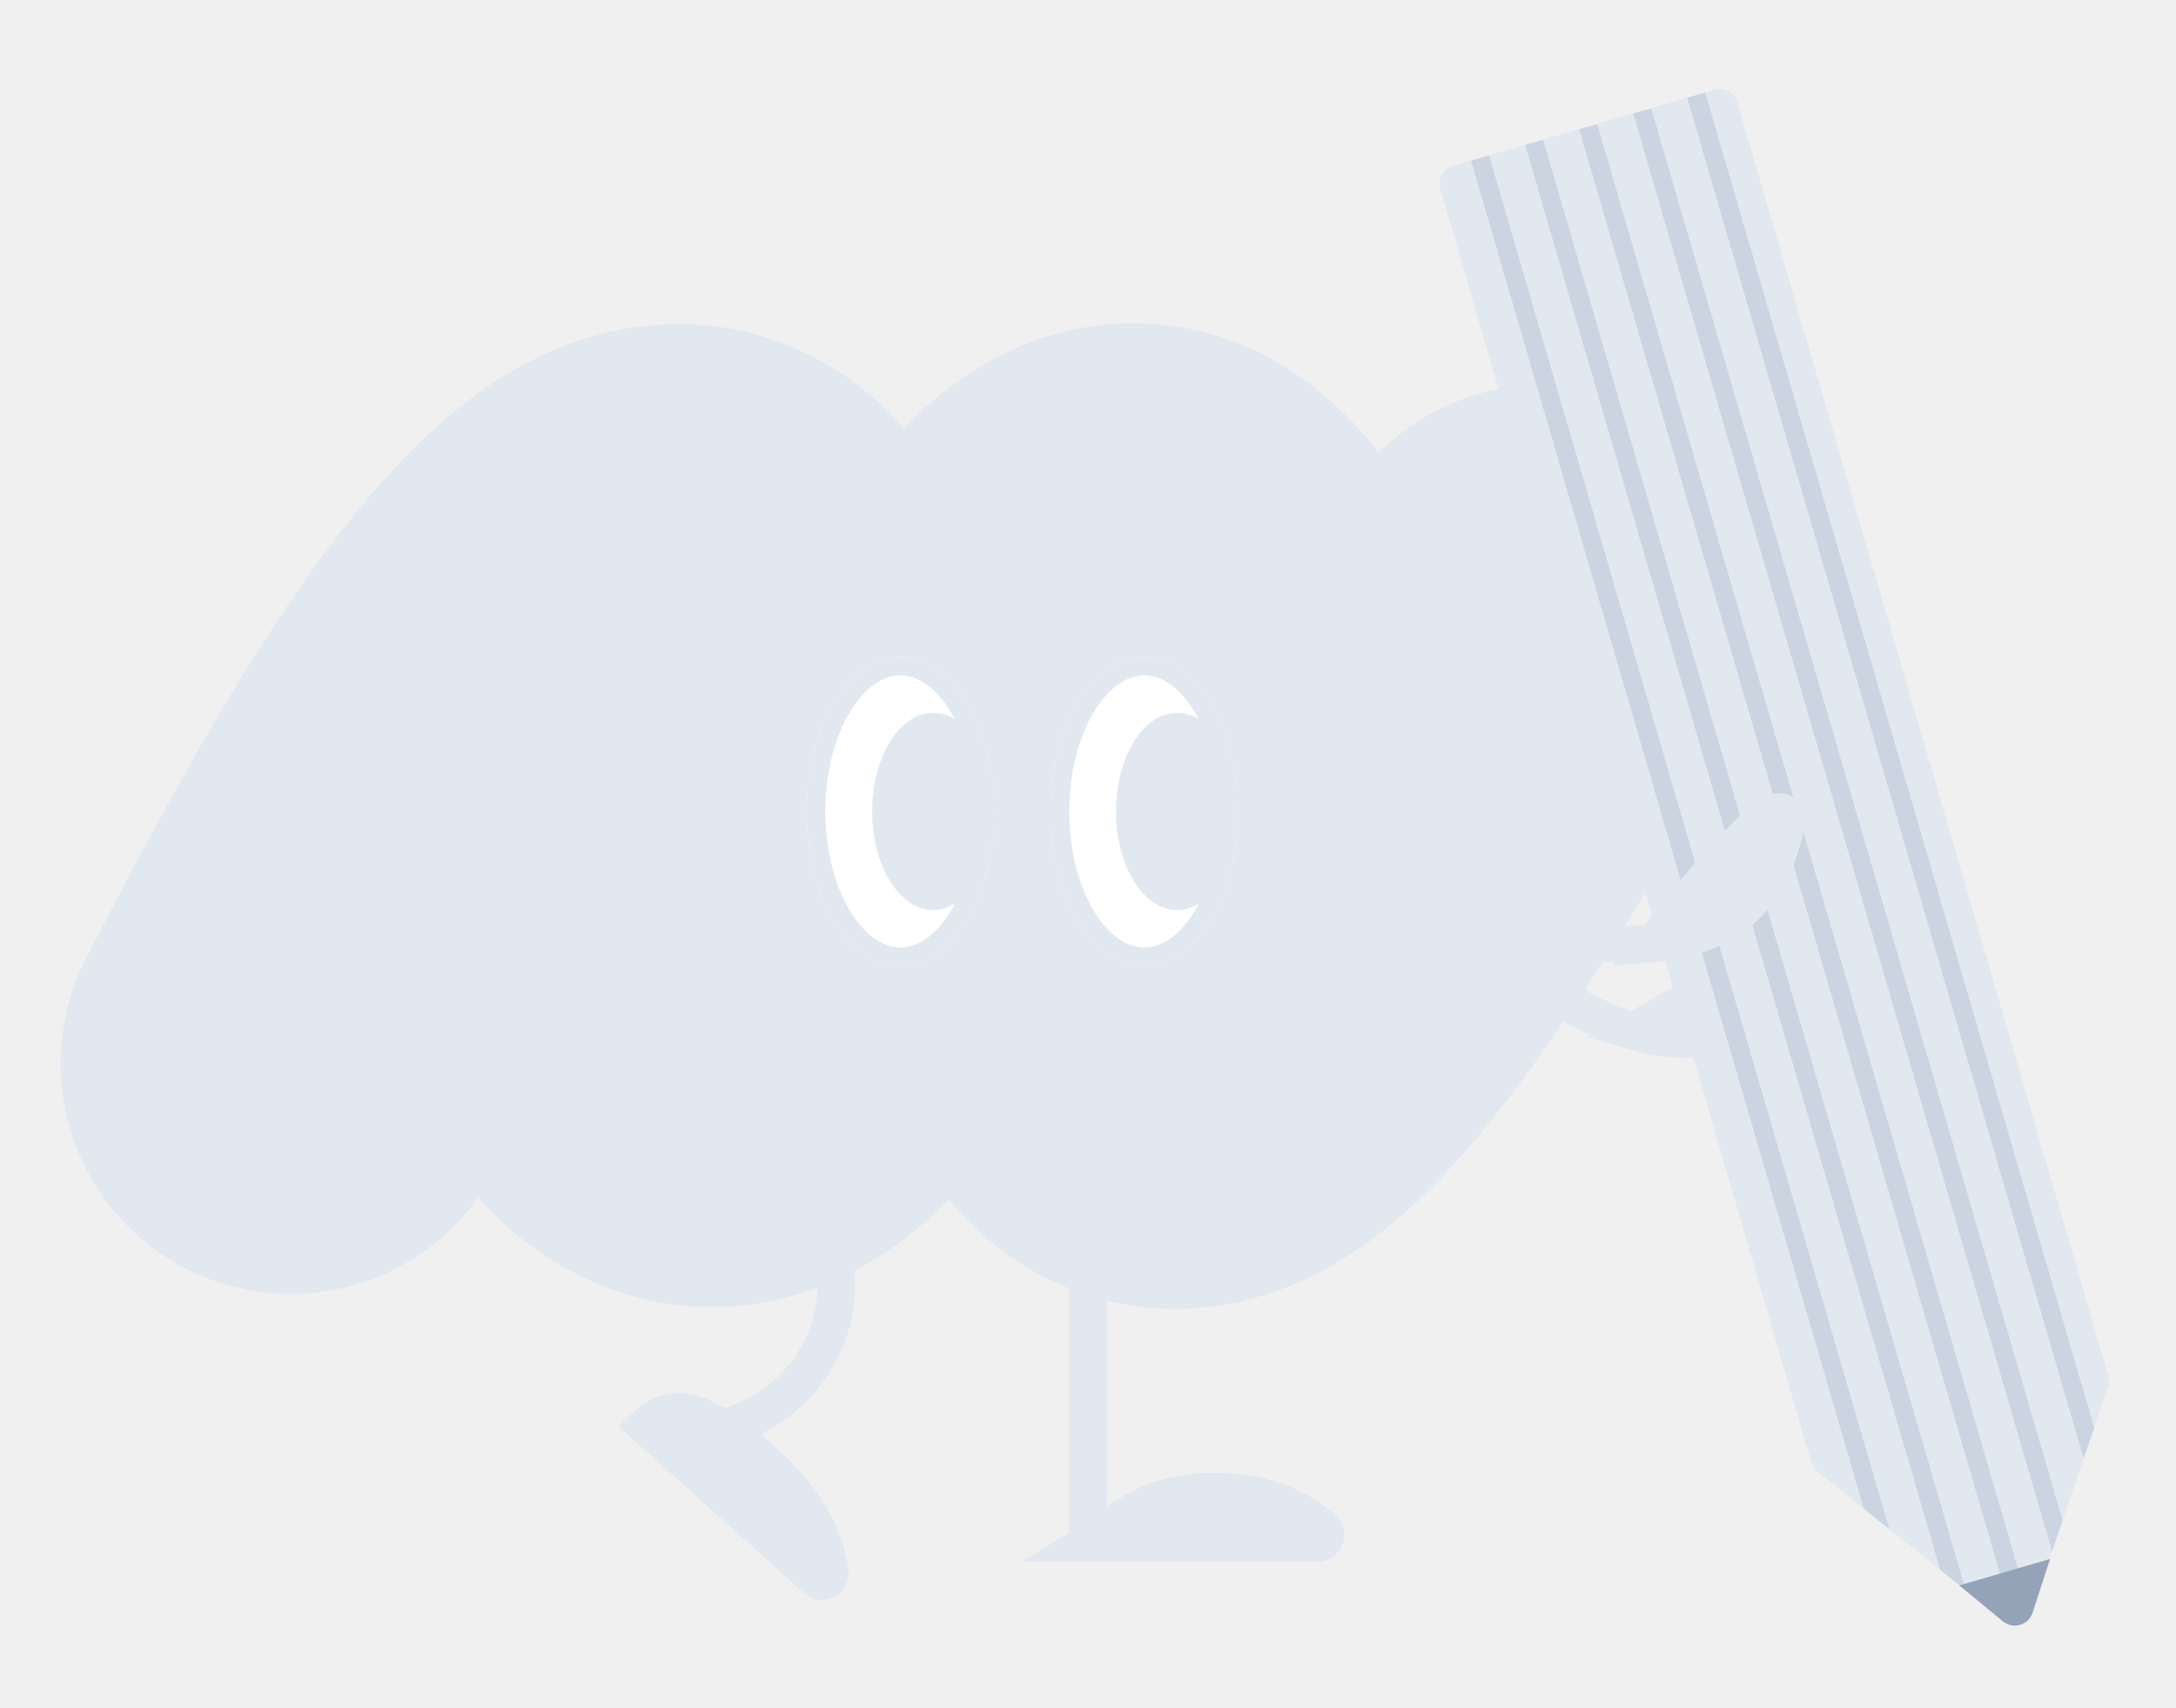
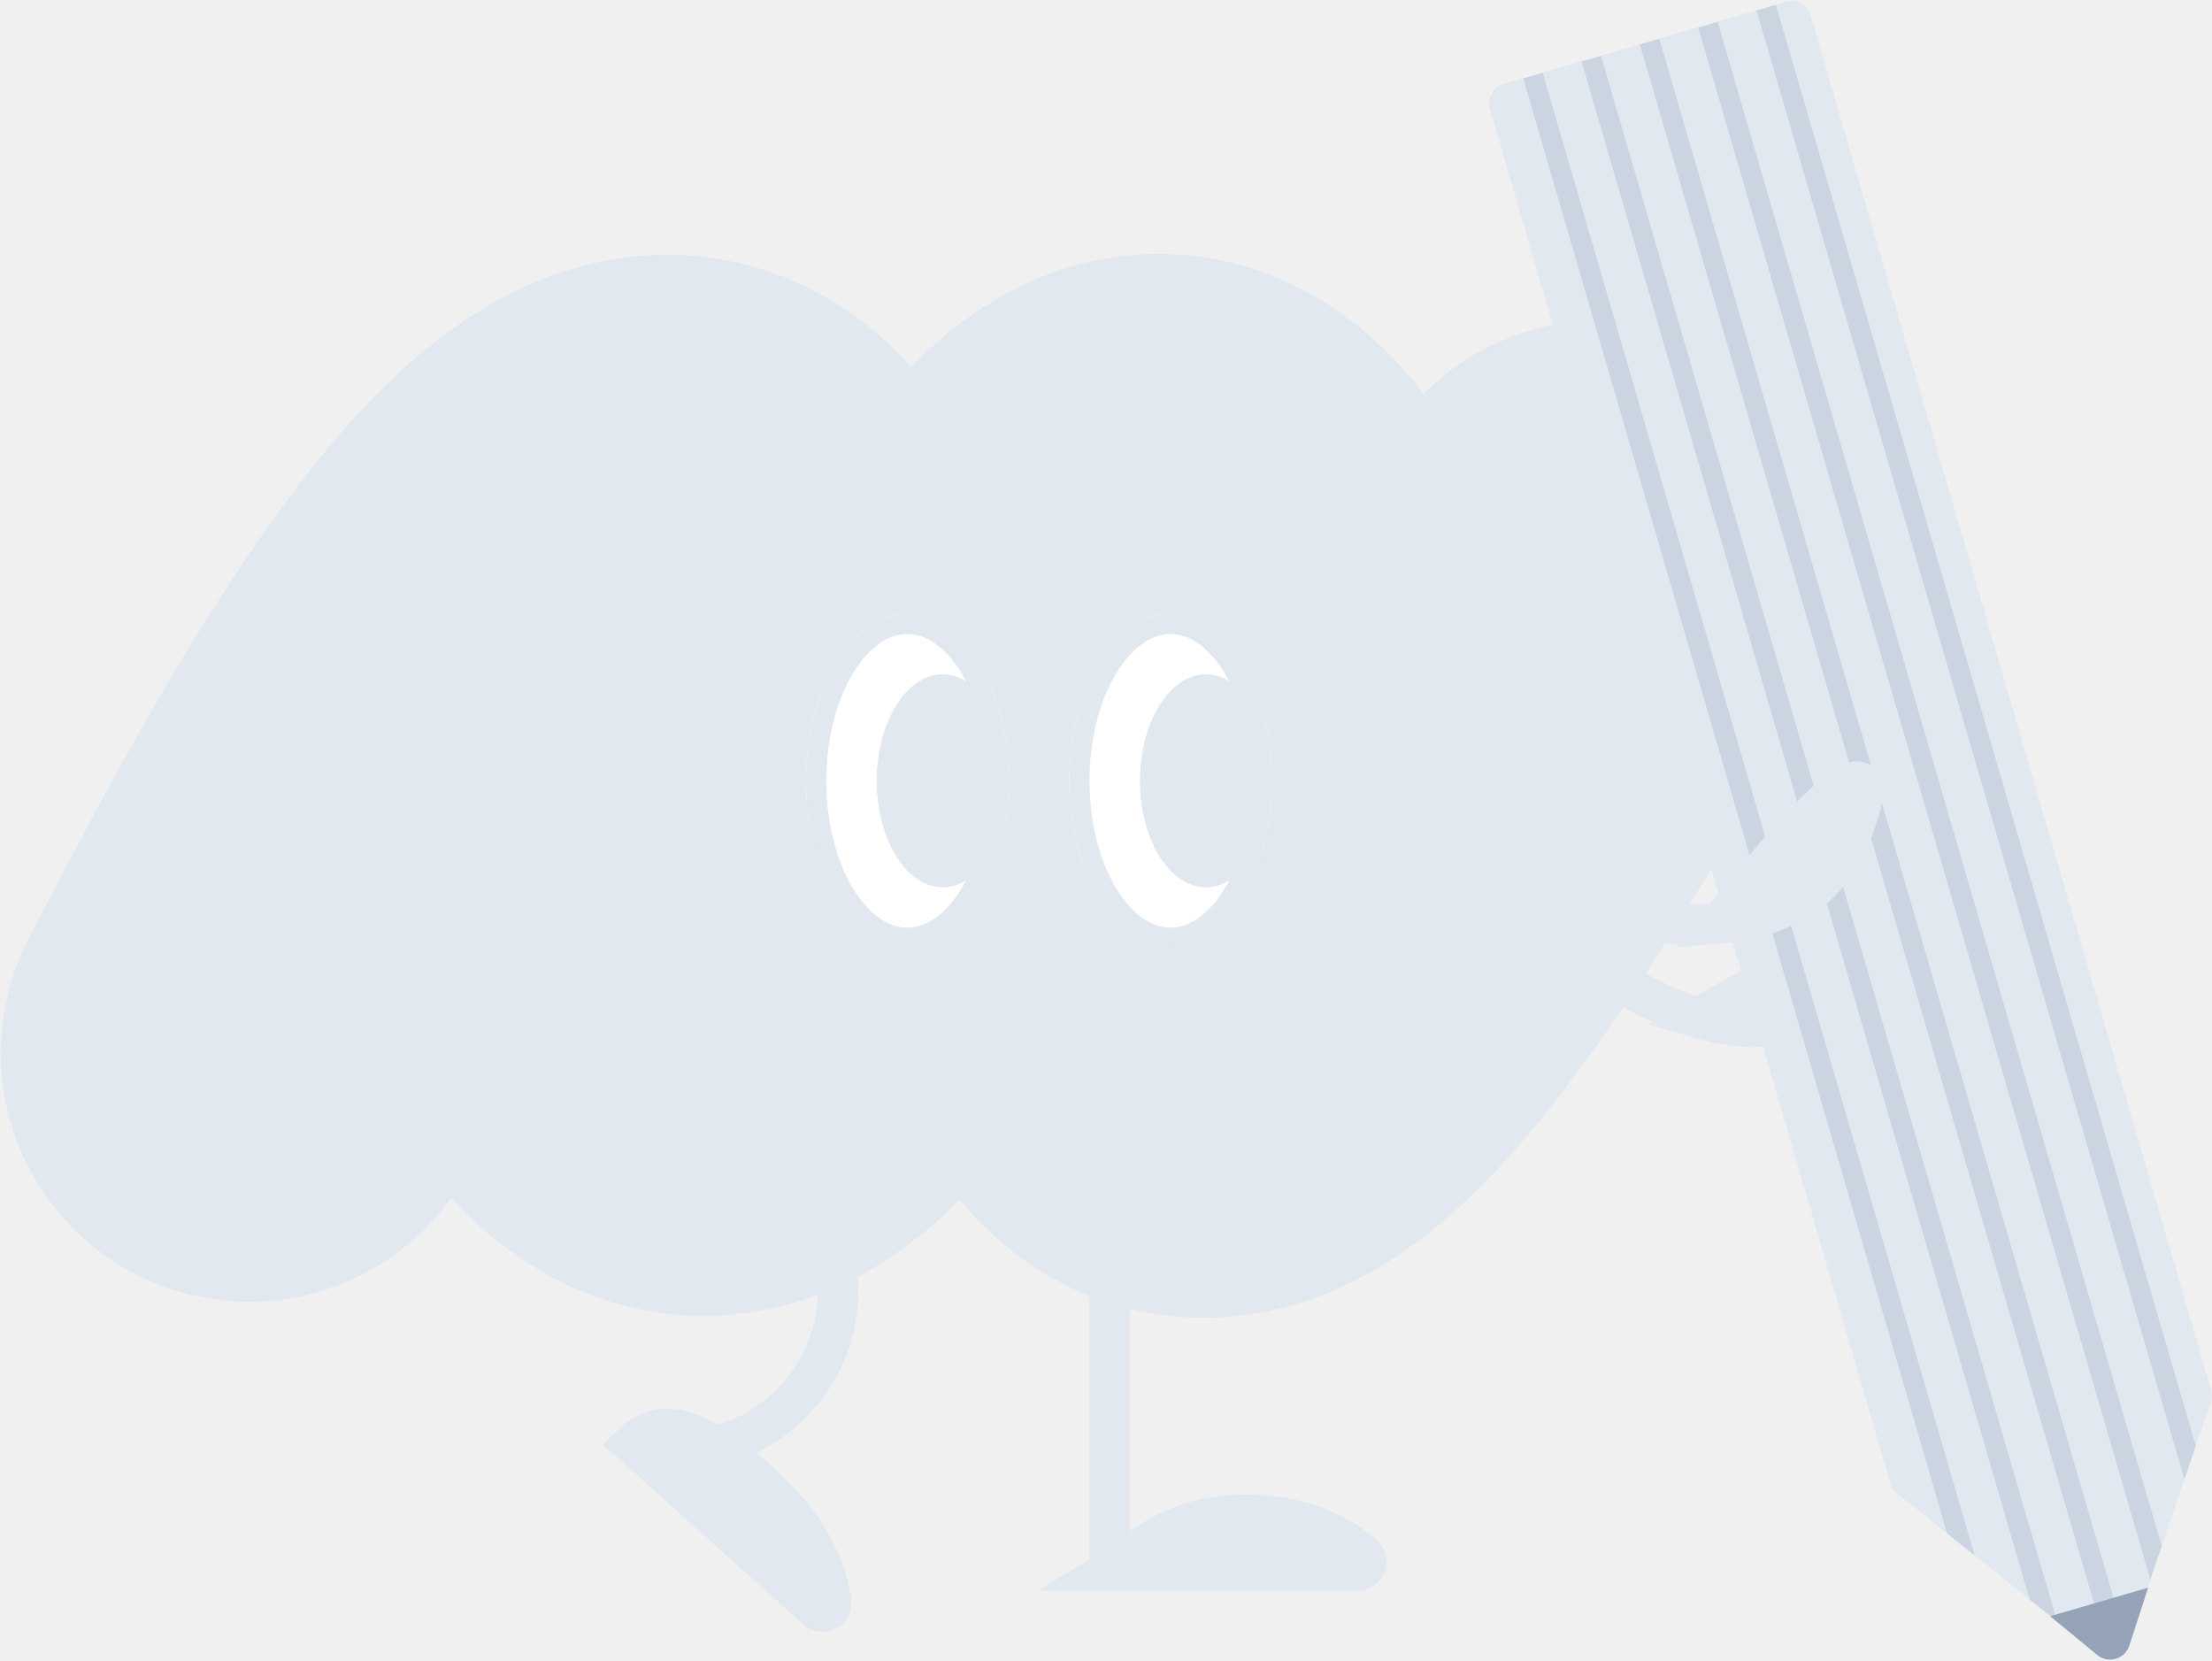
- <svg xmlns="http://www.w3.org/2000/svg" width="232" height="182" viewBox="50 290 232 182" fill="none">
+ <svg xmlns="http://www.w3.org/2000/svg" width="218.5" height="164" viewBox="56.38 299.38 218.5 164" fill="none">
  <path d="M2 1H1348V-1H2V1ZM1349 2V1172H1351V2H1349ZM1348 1173H2V1175H1348V1173ZM1 1172V2H-1V1172H1ZM2 1173C1.448 1173 1 1172.55 1 1172H-1C-1 1173.66 0.343 1175 2 1175V1173ZM1349 1172C1349 1172.55 1348.55 1173 1348 1173V1175C1349.66 1175 1351 1173.66 1351 1172H1349ZM1348 1C1348.55 1 1349 1.448 1349 2H1351C1351 0.343 1349.66 -1 1348 -1V1ZM2 -1C0.343 -1 -1 0.343 -1 2H1C1 1.448 1.448 1 2 1V-1Z" fill="white" fill-opacity="0.1" />
  <path d="M65.947 54.334H54.667C42.885 54.334 33.333 63.885 33.333 75.667V86.974C33.333 98.756 42.885 108.307 54.667 108.307H65.947C77.729 108.307 87.28 98.756 87.28 86.974V75.667C87.28 63.885 77.729 54.334 65.947 54.334ZM49.653 65.32C52.599 65.32 54.987 67.708 54.987 70.653C54.987 73.599 52.599 75.987 49.653 75.987C46.708 75.987 44.32 73.599 44.32 70.653C44.32 67.708 46.708 65.32 49.653 65.32ZM69.36 102.653C76.91 99.834 81.923 92.632 81.947 84.573L81.867 79.987C81.867 78.894 81.653 76.84 81.653 76.84H77.307C67.244 76.871 58.055 82.563 53.547 91.56C50.274 88.635 46.042 87.012 41.653 87H38.427C38.189 93.2 41.556 98.978 47.067 101.827C49.037 102.876 51.234 103.426 53.467 103.427H64.587C66.211 103.45 67.826 103.188 69.36 102.653Z" fill-rule="evenodd" clip-rule="evenodd" fill="#E2E8F0" />
  <rect x="117" y="49" width="101" height="36" rx="18" fill="#BEF264" />
  <path d="M153.059 62.47V64.666L149.945 64.882V72.478C149.945 72.778 149.837 73.036 149.621 73.252C149.417 73.468 149.159 73.576 148.847 73.576H147.317V65.098L144.455 65.296V63.28L153.059 62.47ZM158.775 71.596C159.555 71.596 160.191 71.29 160.683 70.678C161.187 70.066 161.439 69.178 161.439 68.014C161.439 66.934 161.223 66.118 160.791 65.566C160.359 65.002 159.801 64.72 159.117 64.72C158.325 64.72 157.671 65.026 157.155 65.638C156.639 66.25 156.381 67.138 156.381 68.302C156.381 69.382 156.603 70.204 157.047 70.768C157.491 71.32 158.067 71.596 158.775 71.596ZM153.951 68.446C153.951 67.27 154.161 66.256 154.581 65.404C155.013 64.552 155.595 63.886 156.327 63.406C157.071 62.914 157.911 62.614 158.847 62.506C159.159 62.482 159.393 62.47 159.549 62.47C160.449 62.47 161.253 62.668 161.961 63.064C162.681 63.46 163.245 64.06 163.653 64.864C164.073 65.668 164.283 66.664 164.283 67.852C164.283 69.136 164.037 70.228 163.545 71.128C163.065 72.028 162.411 72.7 161.583 73.144C160.767 73.588 159.855 73.81 158.847 73.81C157.911 73.81 157.071 73.606 156.327 73.198C155.595 72.802 155.013 72.202 154.581 71.398C154.161 70.594 153.951 69.61 153.951 68.446ZM173.049 71.434C173.613 71.41 174.105 71.236 174.525 70.912C174.957 70.576 175.287 70.132 175.515 69.58C175.743 69.028 175.857 68.428 175.857 67.78C175.857 66.856 175.641 66.106 175.209 65.53C174.777 64.942 174.195 64.648 173.463 64.648C173.379 64.648 173.241 64.66 173.049 64.684L171.645 64.918V71.488L173.049 71.434ZM169.323 63.28L173.049 62.524C173.325 62.464 173.643 62.434 174.003 62.434C174.831 62.434 175.593 62.65 176.289 63.082C176.997 63.514 177.555 64.114 177.963 64.882C178.383 65.65 178.593 66.52 178.593 67.492C178.593 68.596 178.335 69.616 177.819 70.552C177.303 71.488 176.619 72.232 175.767 72.784C174.915 73.324 174.009 73.594 173.049 73.594H170.583C170.235 73.594 169.935 73.468 169.683 73.216C169.443 72.976 169.323 72.682 169.323 72.334V63.28ZM184.861 71.596C185.641 71.596 186.277 71.29 186.769 70.678C187.273 70.066 187.525 69.178 187.525 68.014C187.525 66.934 187.309 66.118 186.877 65.566C186.445 65.002 185.887 64.72 185.203 64.72C184.411 64.72 183.757 65.026 183.241 65.638C182.725 66.25 182.467 67.138 182.467 68.302C182.467 69.382 182.689 70.204 183.133 70.768C183.577 71.32 184.153 71.596 184.861 71.596ZM180.037 68.446C180.037 67.27 180.247 66.256 180.667 65.404C181.099 64.552 181.681 63.886 182.413 63.406C183.157 62.914 183.997 62.614 184.933 62.506C185.245 62.482 185.479 62.47 185.635 62.47C186.535 62.47 187.339 62.668 188.047 63.064C188.767 63.46 189.331 64.06 189.739 64.864C190.159 65.668 190.369 66.664 190.369 67.852C190.369 69.136 190.123 70.228 189.631 71.128C189.151 72.028 188.497 72.7 187.669 73.144C186.853 73.588 185.941 73.81 184.933 73.81C183.997 73.81 183.157 73.606 182.413 73.198C181.681 72.802 181.099 72.202 180.667 71.398C180.247 70.594 180.037 69.61 180.037 68.446Z" fill="#15803D" />
  <rect x="117" y="97" width="97" height="36" rx="18" fill="#15803D" />
  <path d="M148.751 119.434C149.315 119.41 149.807 119.236 150.227 118.912C150.659 118.576 150.989 118.132 151.217 117.58C151.445 117.028 151.559 116.428 151.559 115.78C151.559 114.856 151.343 114.106 150.911 113.53C150.479 112.942 149.897 112.648 149.165 112.648C149.081 112.648 148.943 112.66 148.751 112.684L147.347 112.918V119.488L148.751 119.434ZM145.025 111.28L148.751 110.524C149.027 110.464 149.345 110.434 149.705 110.434C150.533 110.434 151.295 110.65 151.991 111.082C152.699 111.514 153.257 112.114 153.665 112.882C154.085 113.65 154.295 114.52 154.295 115.492C154.295 116.596 154.037 117.616 153.521 118.552C153.005 119.488 152.321 120.232 151.469 120.784C150.617 121.324 149.711 121.594 148.751 121.594H146.285C145.937 121.594 145.637 121.468 145.385 121.216C145.145 120.976 145.025 120.682 145.025 120.334V111.28ZM160.563 119.596C161.343 119.596 161.979 119.29 162.471 118.678C162.975 118.066 163.227 117.178 163.227 116.014C163.227 114.934 163.011 114.118 162.579 113.566C162.147 113.002 161.589 112.72 160.905 112.72C160.113 112.72 159.459 113.026 158.943 113.638C158.427 114.25 158.169 115.138 158.169 116.302C158.169 117.382 158.391 118.204 158.835 118.768C159.279 119.32 159.855 119.596 160.563 119.596ZM155.739 116.446C155.739 115.27 155.949 114.256 156.369 113.404C156.801 112.552 157.383 111.886 158.115 111.406C158.859 110.914 159.699 110.614 160.635 110.506C160.947 110.482 161.181 110.47 161.337 110.47C162.237 110.47 163.041 110.668 163.749 111.064C164.469 111.46 165.033 112.06 165.441 112.864C165.861 113.668 166.071 114.664 166.071 115.852C166.071 117.136 165.825 118.228 165.333 119.128C164.853 120.028 164.199 120.7 163.371 121.144C162.555 121.588 161.643 121.81 160.635 121.81C159.699 121.81 158.859 121.606 158.115 121.198C157.383 120.802 156.801 120.202 156.369 119.398C155.949 118.594 155.739 117.61 155.739 116.446ZM173.753 111.748C173.753 111.436 173.855 111.16 174.059 110.92C174.275 110.68 174.539 110.548 174.851 110.524L176.543 110.344V121.594H173.717L169.973 115.384V121.594H167.507V111.28L169.973 111.028L173.753 117.13V111.748ZM180.784 115.006L185.374 114.592V116.824L180.784 117.094V119.506L185.968 119.362V120.46C185.968 120.772 185.86 121.036 185.644 121.252C185.428 121.48 185.164 121.594 184.852 121.594H178.336V111.28L185.968 110.164V112.414L180.784 113.008V115.006Z" fill="#FCD34D" />
  <g clip-path="url(#clip0_53_2)">
    <path d="M118.87 441.993C120.98 439.968 123.492 439.998 126.938 442.217C128.588 443.28 130.452 444.844 132.588 446.924C136.746 450.974 138.113 454.912 138.478 457.601C138.592 458.437 137.64 458.857 137.012 458.294L118.87 441.993Z" fill="#E2E8F0" />
    <path d="M126.938 442.217C128.588 443.28 130.452 444.844 132.588 446.924C136.746 450.974 138.113 454.912 138.478 457.601C138.592 458.437 137.64 458.857 137.012 458.294L118.87 441.993C120.98 439.968 123.492 439.998 126.938 442.217ZM118.87 441.993L120.496 442.304C122.747 442.734 124.92 442.674 126.938 442.217M126.938 442.217C135.957 440.179 141.888 430.234 137.918 420.793" stroke-width="4" stroke="#E2E8F0" />
    <path d="M179.5 448.999C171.9 448.999 169 452.665 166 454.499H190.39C191.233 454.499 191.669 453.542 191.038 452.982C188.974 451.151 185.323 448.999 179.5 448.999Z" fill="#E2E8F0" />
    <path d="M166 425.999V454.499M166 454.499C169 452.665 171.9 448.999 179.5 448.999C185.323 448.999 188.974 451.151 191.038 452.982C191.669 453.542 191.233 454.499 190.39 454.499H166Z" stroke-width="4" stroke="#E2E8F0" />
    <path d="M81 403.391C93.029 380.033 113.364 342.202 125.966 350.166C141.718 360.122 103.053 390.755 121.67 403.391C140.286 416.027 157.471 338.679 174.369 350.166C191.267 361.654 158.044 391.904 171.218 403.391C181.758 412.581 199.859 380.31 214.466 355.549" stroke-width="49.091" stroke-linecap="round" stroke="#E2E8F0" />
    <ellipse cx="146" cy="376.499" rx="10" ry="16.5" fill="white" />
    <mask id="stroke0_53_2" fill="white">
      <path d="M156 376.499C156 385.611 151.523 392.999 146 392.999C140.477 392.999 136 385.611 136 376.499C136 367.386 140.477 359.999 146 359.999C151.523 359.999 156 367.386 156 376.499Z" />
    </mask>
    <ellipse cx="146" cy="376.499" rx="10" ry="16.5" stroke-width="4" stroke="#E2E8F0" mask="url(#stroke0_53_2)" />
    <ellipse cx="149.5" cy="376.499" rx="6.5" ry="10.5" fill="#E2E8F0" />
    <mask id="stroke1_53_2" fill="white">
      <path d="M156 376.499C156 382.298 153.09 386.999 149.5 386.999C145.91 386.999 143 382.298 143 376.499C143 370.7 145.91 365.999 149.5 365.999C153.09 365.999 156 370.7 156 376.499Z" />
    </mask>
    <ellipse cx="149.5" cy="376.499" rx="6.5" ry="10.5" stroke-width="4" stroke="#E2E8F0" mask="url(#stroke1_53_2)" />
    <ellipse cx="172" cy="376.499" rx="10" ry="16.5" fill="white" />
    <mask id="stroke2_53_2" fill="white">
      <path d="M182 376.499C182 385.611 177.523 392.999 172 392.999C166.477 392.999 162 385.611 162 376.499C162 367.386 166.477 359.999 172 359.999C177.523 359.999 182 367.386 182 376.499Z" />
    </mask>
    <ellipse cx="172" cy="376.499" rx="10" ry="16.5" stroke-width="4" stroke="#E2E8F0" mask="url(#stroke2_53_2)" />
    <ellipse cx="175.5" cy="376.499" rx="6.5" ry="10.5" fill="#E2E8F0" />
    <mask id="stroke3_53_2" fill="white">
      <path d="M182 376.499C182 382.298 179.09 386.999 175.5 386.999C171.91 386.999 169 382.298 169 376.499C169 370.7 171.91 365.999 175.5 365.999C179.09 365.999 182 370.7 182 376.499Z" />
    </mask>
    <ellipse cx="175.5" cy="376.499" rx="6.5" ry="10.5" stroke-width="4" stroke="#E2E8F0" mask="url(#stroke3_53_2)" />
    <path d="M224.17 399.939C229.511 401.526 235.135 401.204 239.481 396.46C248.476 386.642 233.021 394.689 224.17 399.939Z" fill="#E2E8F0" />
    <path d="M209.916 391.374C213.072 394.363 218.459 398.243 224.17 399.939M224.17 399.939C229.511 401.526 235.135 401.204 239.481 396.46C248.476 386.642 233.021 394.689 224.17 399.939Z" stroke-width="4" stroke="#E2E8F0" />
    <g clip-path="url(#clip1_53_2)">
      <path d="M203.559 310.152C203.25 309.091 203.86 307.981 204.92 307.672L232.762 299.56C233.823 299.251 234.933 299.86 235.242 300.92L274.789 436.644C274.904 437.039 274.894 437.46 274.761 437.849L266.617 461.732C266.17 463.044 264.556 463.514 263.475 462.648L243.776 446.877C243.455 446.62 243.221 446.27 243.106 445.876L203.559 310.152Z" fill="#E2E8F0" />
      <g clip-path="url(#clip2_53_2)">
        <mask id="mask0_53_2" style="mask-type:alpha" maskUnits="userSpaceOnUse" x="203" y="299" width="72" height="165">
          <path d="M203.559 310.152C203.25 309.091 203.86 307.981 204.92 307.672L232.762 299.56C233.823 299.251 234.933 299.86 235.242 300.92L274.789 436.644C274.904 437.039 274.894 437.46 274.761 437.849L266.617 461.732C266.17 463.044 264.556 463.514 263.475 462.648L243.776 446.877C243.455 446.62 243.221 446.27 243.106 445.876L203.559 310.152Z" fill="#D9D9D9" />
        </mask>
        <g mask="url(#mask0_53_2)">
          <path d="M253.557 467.445L205.721 303.272L207.641 302.713L255.477 466.886L253.557 467.445Z" fill-rule="evenodd" clip-rule="evenodd" fill="#CBD5E1" />
          <path d="M259.318 465.767L211.482 301.594L213.402 301.034L261.238 465.207L259.318 465.767Z" fill-rule="evenodd" clip-rule="evenodd" fill="#CBD5E1" />
          <path d="M265.078 464.088L217.242 299.915L219.162 299.356L266.998 463.529L265.078 464.088Z" fill-rule="evenodd" clip-rule="evenodd" fill="#CBD5E1" />
          <path d="M270.839 462.41L223.003 298.237L224.923 297.677L272.759 461.85L270.839 462.41Z" fill-rule="evenodd" clip-rule="evenodd" fill="#CBD5E1" />
          <path d="M276.599 460.731L228.763 296.558L230.683 295.999L278.519 460.172L276.599 460.731Z" fill-rule="evenodd" clip-rule="evenodd" fill="#CBD5E1" />
        </g>
      </g>
    </g>
    <mask id="mask1_53_2" style="mask-type:alpha" maskUnits="userSpaceOnUse" x="204" y="299" width="71" height="165">
      <path d="M204.146 310.285C203.837 309.224 204.446 308.114 205.507 307.805L232.389 299.972C233.449 299.663 234.559 300.273 234.868 301.333L274.42 437.072C274.532 437.458 274.526 437.868 274.401 438.25L266.713 461.908C266.277 463.249 264.627 463.73 263.538 462.833L244.345 447.008C244.035 446.752 243.809 446.409 243.697 446.024L204.146 310.285Z" fill="#94A3B8" />
    </mask>
    <g mask="url(#mask1_53_2)">
      <rect x="254.938" y="460.16" width="19.394" height="11" transform="rotate(-16.2448 254.938 460.16)" fill="#94A3B8" />
    </g>
    <path d="M226.333 390.557C231.882 390.058 236.989 387.68 239.275 381.666C244.006 369.22 232.618 382.407 226.333 390.557Z" fill="#E2E8F0" />
    <path d="M209.923 387.864C213.96 389.476 220.399 391.091 226.333 390.557M226.333 390.557C231.882 390.058 236.989 387.68 239.275 381.666C244.006 369.22 232.618 382.407 226.333 390.557Z" stroke-width="4" stroke="#E2E8F0" />
    <path d="M388.435 352.997C389.49 351.984 390.746 352 392.469 353.109C393.294 353.64 394.226 354.422 395.294 355.463C397.373 357.487 398.057 359.456 398.239 360.801C398.296 361.219 397.82 361.429 397.506 361.147L388.435 352.997Z" fill="#E2E8F0" />
    <path d="M392.469 353.109C393.294 353.64 394.226 354.422 395.294 355.463C397.373 357.487 398.057 359.456 398.239 360.801C398.296 361.219 397.82 361.429 397.506 361.147L388.435 352.997C389.49 351.984 390.746 352 392.469 353.109ZM388.435 352.997L389.248 353.152C390.374 353.367 391.46 353.337 392.469 353.109M392.469 353.109C396.979 352.09 399.944 347.117 397.959 342.397" stroke-width="2" stroke="#E2E8F0" />
    <path d="M418.75 356.5C414.95 356.5 413.5 358.333 412 359.25H424.195C424.617 359.25 424.834 358.772 424.519 358.492C423.487 357.576 421.662 356.5 418.75 356.5Z" fill="#E2E8F0" />
    <path d="M412 345V359.25M412 359.25C413.5 358.333 414.95 356.5 418.75 356.5C421.662 356.5 423.487 357.576 424.519 358.492C424.834 358.772 424.617 359.25 424.195 359.25H412Z" stroke-width="2" stroke="#E2E8F0" />
    <path d="M369.5 333.696C375.515 322.017 385.682 303.101 391.983 307.083C399.859 312.061 380.527 327.378 389.835 333.696C399.143 340.014 407.735 301.34 416.184 307.083C424.634 312.827 408.022 327.952 414.609 333.696C419.879 338.291 428.93 322.155 436.233 309.775" stroke-width="24.545" stroke-linecap="round" stroke="#E2E8F0" />
    <ellipse cx="402" cy="320.25" rx="5" ry="8.25" fill="white" />
    <mask id="stroke4_53_2" fill="white">
      <path d="M407 320.25C407 324.806 404.761 328.5 402 328.5C399.239 328.5 397 324.806 397 320.25C397 315.693 399.239 312 402 312C404.761 312 407 315.693 407 320.25Z" />
    </mask>
    <ellipse cx="402" cy="320.25" rx="5" ry="8.25" stroke-width="2" stroke="#E2E8F0" mask="url(#stroke4_53_2)" />
    <ellipse cx="403.75" cy="320.25" rx="3.25" ry="5.25" fill="#E2E8F0" />
    <mask id="stroke5_53_2" fill="white">
      <path d="M407 320.25C407 323.149 405.545 325.5 403.75 325.5C401.955 325.5 400.5 323.149 400.5 320.25C400.5 317.35 401.955 315 403.75 315C405.545 315 407 317.35 407 320.25Z" />
    </mask>
    <ellipse cx="403.75" cy="320.25" rx="3.25" ry="5.25" stroke-width="2" stroke="#E2E8F0" mask="url(#stroke5_53_2)" />
    <ellipse cx="415" cy="320.25" rx="5" ry="8.25" fill="white" />
    <mask id="stroke6_53_2" fill="white">
      <path d="M420 320.25C420 324.806 417.761 328.5 415 328.5C412.239 328.5 410 324.806 410 320.25C410 315.693 412.239 312 415 312C417.761 312 420 315.693 420 320.25Z" />
    </mask>
    <ellipse cx="415" cy="320.25" rx="5" ry="8.25" stroke-width="2" stroke="#E2E8F0" mask="url(#stroke6_53_2)" />
    <ellipse cx="416.75" cy="320.25" rx="3.25" ry="5.25" fill="#E2E8F0" />
    <mask id="stroke7_53_2" fill="white">
      <path d="M420 320.25C420 323.149 418.545 325.5 416.75 325.5C414.955 325.5 413.5 323.149 413.5 320.25C413.5 317.35 414.955 315 416.75 315C418.545 315 420 317.35 420 320.25Z" />
    </mask>
    <ellipse cx="416.75" cy="320.25" rx="3.25" ry="5.25" stroke-width="2" stroke="#E2E8F0" mask="url(#stroke7_53_2)" />
    <path d="M441.085 331.97C443.756 332.764 446.568 332.602 448.741 330.23C453.238 325.322 445.511 329.345 441.085 331.97Z" fill="#E2E8F0" />
    <path d="M433.958 327.687C435.536 329.182 438.23 331.122 441.085 331.97M441.085 331.97C443.756 332.764 446.568 332.602 448.741 330.23C453.238 325.322 445.511 329.345 441.085 331.97Z" stroke-width="2" stroke="#E2E8F0" />
    <g clip-path="url(#clip3_53_2)">
      <path d="M430.78 287.076C430.625 286.546 430.93 285.99 431.46 285.836L445.381 281.78C445.912 281.625 446.467 281.93 446.621 282.46L466.394 350.322C466.452 350.519 466.447 350.73 466.381 350.924L462.309 362.866C462.085 363.522 461.278 363.757 460.737 363.324L450.888 355.439C450.728 355.31 450.611 355.135 450.553 354.938L430.78 287.076Z" fill="#E2E8F0" />
      <mask id="mask2_53_2" style="mask-type:alpha" maskUnits="userSpaceOnUse" x="430" y="281" width="37" height="83">
        <path d="M430.78 287.076C430.625 286.546 430.93 285.99 431.46 285.836L445.381 281.78C445.912 281.625 446.467 281.93 446.621 282.46L466.394 350.322C466.452 350.519 466.447 350.73 466.381 350.924L462.309 362.866C462.085 363.522 461.278 363.757 460.737 363.324L450.888 355.439C450.728 355.31 450.611 355.135 450.553 354.938L430.78 287.076Z" fill="#D9D9D9" />
      </mask>
      <g mask="url(#mask2_53_2)">
        <path d="M455.779 365.722L431.861 283.636L432.821 283.356L456.739 365.442L455.779 365.722Z" fill-rule="evenodd" clip-rule="evenodd" fill="#CBD5E1" />
        <path d="M458.659 364.883L434.741 282.797L435.701 282.517L459.619 364.603L458.659 364.883Z" fill-rule="evenodd" clip-rule="evenodd" fill="#CBD5E1" />
        <path d="M461.539 364.044L437.621 281.957L438.581 281.678L462.499 363.764L461.539 364.044Z" fill-rule="evenodd" clip-rule="evenodd" fill="#CBD5E1" />
        <path d="M464.419 363.205L440.501 281.118L441.461 280.838L465.379 362.925L464.419 363.205Z" fill-rule="evenodd" clip-rule="evenodd" fill="#CBD5E1" />
        <path d="M467.3 362.365L443.382 280.279L444.342 279.999L468.26 362.085L467.3 362.365Z" fill-rule="evenodd" clip-rule="evenodd" fill="#CBD5E1" />
      </g>
    </g>
    <mask id="mask3_53_2" style="mask-type:alpha" maskUnits="userSpaceOnUse" x="431" y="281" width="36" height="83">
      <path d="M431.073 287.143C430.919 286.612 431.223 286.057 431.754 285.903L445.195 281.986C445.725 281.832 446.28 282.137 446.435 282.667L466.21 350.536C466.266 350.729 466.263 350.934 466.201 351.125L462.357 362.954C462.139 363.625 461.314 363.865 460.769 363.417L451.173 355.504C451.018 355.376 450.905 355.205 450.849 355.012L431.073 287.143Z" fill="#94A3B8" />
    </mask>
    <g mask="url(#mask3_53_2)">
      <rect x="456.469" y="362.08" width="9.697" height="5.5" transform="rotate(-16.2448 456.469 362.08)" fill="#94A3B8" />
    </g>
    <path d="M442.167 327.279C444.941 327.029 447.495 325.841 448.638 322.833C451.003 316.61 445.309 323.204 442.167 327.279Z" fill="#E2E8F0" />
    <path d="M433.961 325.933C435.98 326.739 439.2 327.546 442.167 327.279M442.167 327.279C444.941 327.029 447.495 325.841 448.638 322.833C451.003 316.61 445.309 323.204 442.167 327.279Z" stroke-width="2" stroke="#E2E8F0" />
    <path d="M184.138 721.104C191.738 721.104 194.638 724.771 197.638 726.604L173.248 726.604C172.404 726.604 171.969 725.648 172.6 725.088C174.664 723.257 178.315 721.104 184.138 721.104Z" fill="#E2E8F0" />
    <path d="M197.638 698.104L197.638 726.604M197.638 726.604C194.638 724.771 191.738 721.104 184.138 721.104C178.315 721.104 174.664 723.257 172.6 725.088C171.969 725.648 172.404 726.604 173.248 726.604L197.638 726.604Z" stroke-width="4" stroke="#E2E8F0" />
    <path d="M143.138 721.104C150.738 721.104 153.638 724.771 156.638 726.604L132.248 726.604C131.404 726.604 130.969 725.648 131.6 725.088C133.664 723.257 137.315 721.104 143.138 721.104Z" fill="#E2E8F0" />
    <path d="M156.638 698.104L156.638 726.604M156.638 726.604C153.638 724.771 150.738 721.104 143.138 721.104C137.315 721.104 133.664 723.257 131.6 725.088C130.969 725.648 131.404 726.604 132.248 726.604L156.638 726.604Z" stroke-width="4" stroke="#E2E8F0" />
    <path d="M241.466 675.392C229.437 652.035 209.102 614.203 196.5 622.168C180.747 632.124 219.412 662.756 200.796 675.392C182.179 688.028 164.995 610.681 148.097 622.168C131.199 633.655 164.422 663.905 151.247 675.392C140.708 684.582 122.607 652.312 108 627.55" stroke-width="49.091" stroke-linecap="round" stroke="#E2E8F0" />
    <path d="M141 651C141.459 649.667 143.665 647 148.811 647C153.957 647 157.081 649.667 158 651" stroke-width="3.5" stroke-linecap="round" stroke="white" />
    <path d="M171 651C171.459 649.667 173.665 647 178.811 647C183.957 647 187.081 649.667 188 651" stroke-width="3.5" stroke-linecap="round" stroke="white" />
    <path d="M246 613C246.47 607.448 237.665 606.196 232.5 606.5C207 608 229.837 611.028 246 613Z" fill="#E2E8F0" />
    <path d="M244.618 634.663C270.168 632.619 252.834 616.974 246 613M246 613C246.47 607.448 237.665 606.196 232.5 606.5C207 608 229.837 611.028 246 613Z" stroke-width="4" stroke="#E2E8F0" />
    <path d="M225.831 569.194C227.8 563.14 230.625 561.692 233.251 562.547C235.877 563.401 237.309 566.233 235.34 572.287C233.371 578.341 226.755 582.517 226.755 582.517C226.755 582.517 223.861 575.247 225.831 569.194Z" fill="#E2E8F0" />
    <path d="M240.992 579.41C243.486 577.098 245.18 577.157 246.183 578.239C247.186 579.321 247.118 581.015 244.625 583.327C242.131 585.64 237.958 585.867 237.958 585.867C237.958 585.867 238.499 581.723 240.992 579.41Z" fill="#E2E8F0" />
    <path d="M244.887 588.142C247.397 588.141 248.285 589.024 248.285 590.113C248.285 591.201 247.398 592.084 244.888 592.084C242.378 592.084 240.005 590.113 240.005 590.113C240.005 590.113 242.377 588.142 244.887 588.142Z" fill="#E2E8F0" />
    <path d="M254.142 582.366C255.832 582.033 256.555 582.553 256.71 583.339C256.865 584.126 256.393 584.881 254.703 585.214C253.013 585.547 251.134 584.438 251.134 584.438C251.134 584.438 252.451 582.699 254.142 582.366Z" fill="#E2E8F0" />
    <path d="M88.607 675.254C83.381 677.186 77.748 677.232 73.101 672.781C63.484 663.573 79.432 670.593 88.607 675.254Z" fill="#E2E8F0" />
    <path d="M110.5 661C107.546 664.19 94.195 673.187 88.607 675.254M88.607 675.254C83.381 677.186 77.748 677.232 73.101 672.781C63.484 663.573 79.432 670.593 88.607 675.254Z" stroke-width="4" stroke="#E2E8F0" />
    <path d="M420.569 626.052C424.369 626.052 425.819 627.886 427.319 628.802L415.124 628.802C414.702 628.802 414.485 628.324 414.8 628.044C415.832 627.129 417.657 626.052 420.569 626.052Z" fill="#E2E8F0" />
    <path d="M427.319 614.552L427.319 628.802M427.319 628.802C425.819 627.886 424.369 626.052 420.569 626.052C417.657 626.052 415.832 627.129 414.8 628.044C414.485 628.324 414.702 628.802 415.124 628.802L427.319 628.802Z" stroke-width="2" stroke="#E2E8F0" />
    <path d="M400.069 626.052C403.869 626.052 405.319 627.886 406.819 628.802L394.624 628.802C394.202 628.802 393.985 628.324 394.3 628.044C395.332 627.129 397.157 626.052 400.069 626.052Z" fill="#E2E8F0" />
    <path d="M406.819 614.552L406.819 628.802M406.819 628.802C405.319 627.886 403.869 626.052 400.069 626.052C397.157 626.052 395.332 627.129 394.3 628.044C393.985 628.324 394.202 628.802 394.624 628.802L406.819 628.802Z" stroke-width="2" stroke="#E2E8F0" />
    <path d="M449.233 603.196C443.218 591.517 433.051 572.602 426.75 576.584C418.874 581.562 438.206 596.878 428.898 603.196C419.59 609.514 410.997 570.84 402.548 576.584C394.099 582.328 410.711 597.452 404.124 603.196C398.854 607.791 389.803 591.656 382.5 579.275" stroke-width="24.545" stroke-linecap="round" stroke="#E2E8F0" />
    <path d="M399 591C399.23 590.334 400.332 589 402.905 589C405.478 589 407.04 590.334 407.5 591" stroke-width="1.75" stroke-linecap="round" stroke="white" />
    <path d="M414 591C414.23 590.334 415.332 589 417.905 589C420.478 589 422.04 590.334 422.5 591" stroke-width="1.75" stroke-linecap="round" stroke="white" />
    <path d="M451.5 572C451.735 569.224 447.332 568.598 444.75 568.75C432 569.5 443.418 571.014 451.5 572Z" fill="#E2E8F0" />
    <path d="M450.809 582.832C463.584 581.81 454.917 573.987 451.5 572M451.5 572C451.735 569.224 447.332 568.598 444.75 568.75C432 569.5 443.418 571.014 451.5 572Z" stroke-width="2" stroke="#E2E8F0" />
    <path d="M441.416 550.097C442.4 547.07 443.813 546.346 445.126 546.774C446.439 547.201 447.155 548.617 446.17 551.644C445.186 554.671 441.878 556.759 441.878 556.759C441.878 556.759 440.431 553.124 441.416 550.097Z" fill="#E2E8F0" />
    <path d="M448.996 555.205C450.243 554.049 451.09 554.079 451.592 554.619C452.093 555.16 452.059 556.007 450.812 557.163C449.566 558.32 447.479 558.433 447.479 558.433C447.479 558.433 447.75 556.361 448.996 555.205Z" fill="#E2E8F0" />
    <path d="M450.944 559.571C452.199 559.571 452.642 560.012 452.643 560.556C452.643 561.101 452.199 561.542 450.944 561.542C449.689 561.542 448.503 560.557 448.503 560.557C448.503 560.557 449.689 559.571 450.944 559.571Z" fill="#E2E8F0" />
    <path d="M455.571 556.683C456.416 556.516 456.778 556.776 456.855 557.17C456.933 557.563 456.697 557.94 455.852 558.107C455.007 558.274 454.067 557.719 454.067 557.719C454.067 557.719 454.726 556.85 455.571 556.683Z" fill="#E2E8F0" />
    <path d="M372.803 603.127C370.19 604.093 367.374 604.116 365.05 601.891C360.242 597.286 368.216 600.796 372.803 603.127Z" fill="#E2E8F0" />
    <path d="M383.75 596C382.273 597.595 375.597 602.094 372.803 603.127M372.803 603.127C370.19 604.093 367.374 604.116 365.05 601.891C360.242 597.286 368.216 600.796 372.803 603.127Z" stroke-width="2" stroke="#E2E8F0" />
  </g>
  <g clip-path="url(#clip4_53_2)">
    <path d="M296 91.675C299.876 84.15 306.427 71.962 310.487 74.528C315.562 77.735 303.105 87.604 309.103 91.675C315.101 95.747 320.637 70.827 326.082 74.528C331.526 78.229 320.822 87.975 325.067 91.675C328.462 94.636 334.294 84.239 339 76.262" stroke-width="15.816" stroke-linecap="round" stroke="#6500C3" />
    <ellipse cx="316.942" cy="83.011" rx="3.222" ry="5.316" fill="white" />
    <mask id="stroke8_53_2" fill="white">
      <path d="M320.164 83.011C320.164 85.947 318.721 88.327 316.942 88.327C315.162 88.327 313.72 85.947 313.72 83.011C313.72 80.075 315.162 77.695 316.942 77.695C318.721 77.695 320.164 80.075 320.164 83.011Z" />
    </mask>
    <ellipse cx="316.942" cy="83.011" rx="3.222" ry="5.316" stroke-width="1.289" stroke="#0F172A" mask="url(#stroke8_53_2)" />
    <ellipse cx="318.069" cy="83.011" rx="2.094" ry="3.383" fill="#0F172A" />
    <mask id="stroke9_53_2" fill="white">
      <path d="M320.163 83.011C320.163 84.88 319.226 86.394 318.069 86.394C316.913 86.394 315.975 84.88 315.975 83.011C315.975 81.143 316.913 79.628 318.069 79.628C319.226 79.628 320.163 81.143 320.163 83.011Z" />
    </mask>
    <ellipse cx="318.069" cy="83.011" rx="2.094" ry="3.383" stroke-width="1.289" stroke="#0F172A" mask="url(#stroke9_53_2)" />
    <ellipse cx="325.318" cy="83.011" rx="3.222" ry="5.316" fill="white" />
    <mask id="stroke10_53_2" fill="white">
      <path d="M328.54 83.011C328.54 85.947 327.098 88.327 325.318 88.327C323.539 88.327 322.097 85.947 322.097 83.011C322.097 80.075 323.539 77.695 325.318 77.695C327.098 77.695 328.54 80.075 328.54 83.011Z" />
    </mask>
    <ellipse cx="325.318" cy="83.011" rx="3.222" ry="5.316" stroke-width="1.289" stroke="#0F172A" mask="url(#stroke10_53_2)" />
    <ellipse cx="326.446" cy="83.011" rx="2.094" ry="3.383" fill="#0F172A" />
    <mask id="stroke11_53_2" fill="white">
      <path d="M328.54 83.011C328.54 84.88 327.603 86.394 326.446 86.394C325.289 86.394 324.352 84.88 324.352 83.011C324.352 81.143 325.289 79.628 326.446 79.628C327.603 79.628 328.54 81.143 328.54 83.011Z" />
    </mask>
    <ellipse cx="326.446" cy="83.011" rx="2.094" ry="3.383" stroke-width="1.289" stroke="#0F172A" mask="url(#stroke11_53_2)" />
    <path d="M425.487 79.381C427.227 79.37 428.632 77.985 428.621 76.297C428.609 74.558 427.185 73.153 425.446 73.164C423.757 73.176 422.392 74.6 422.403 76.339C422.415 78.027 423.799 79.393 425.487 79.381" fill-rule="evenodd" clip-rule="evenodd" fill="#6500C3" />
    <path d="M428.561 87.571C428.264 86.565 427.45 85.368 425.262 85.383C423.573 85.394 422.205 86.778 422.216 88.467C422.227 90.049 423.433 91.349 424.989 91.499L425.014 95.251L425.491 94.947C427.98 93.367 429.184 89.683 428.561 87.571" fill-rule="evenodd" clip-rule="evenodd" fill="#6500C3" />
    <path d="M365.33 82.657C364.643 81.937 363.787 81.58 362.763 81.587C361.398 81.596 360.408 81.944 359.794 82.631C359.18 83.317 358.876 84.205 358.884 85.293C358.89 86.296 359.173 87.104 359.732 87.719C360.291 88.334 361.168 88.638 362.362 88.63C362.938 88.626 363.492 88.505 364.024 88.266C364.556 88.028 365.001 87.695 365.361 87.265L365.33 82.657ZM355.045 85.479C355.036 84.135 355.283 82.885 355.788 81.73C356.292 80.574 357.011 79.631 357.945 78.899C358.9 78.146 360.006 77.712 361.264 77.597C361.904 77.55 362.587 77.684 363.315 77.999C364.063 78.293 364.728 78.725 365.308 79.298L365.265 72.962L369.645 72.42L369.767 90.468C369.77 91.001 369.581 91.461 369.2 91.848C368.819 92.256 368.351 92.461 367.796 92.465L365.396 92.481L365.384 90.625C364.897 91.226 364.292 91.721 363.57 92.109C362.868 92.498 362.166 92.695 361.462 92.7C360.203 92.708 359.081 92.385 358.095 91.73C357.131 91.097 356.378 90.238 355.838 89.153C355.318 88.048 355.054 86.823 355.045 85.479ZM379.066 80.933C378.106 80.94 377.298 81.318 376.641 82.069C376.006 82.82 375.693 83.825 375.702 85.084C375.709 86.236 375.982 87.13 376.52 87.766C377.079 88.403 377.785 88.718 378.638 88.712C379.598 88.706 380.396 88.338 381.031 87.608C381.666 86.878 381.979 85.874 381.971 84.594C381.963 83.42 381.679 82.516 381.12 81.879C380.583 81.243 379.898 80.927 379.066 80.933ZM371.959 85.365C371.949 83.829 372.228 82.472 372.796 81.295C373.386 80.118 374.19 79.174 375.209 78.463C376.228 77.752 377.388 77.296 378.688 77.096C379.114 77.029 379.509 76.994 379.871 76.992C381.109 76.983 382.22 77.253 383.205 77.801C384.211 78.349 385.006 79.165 385.589 80.249C386.173 81.333 386.47 82.665 386.48 84.243C386.492 85.971 386.15 87.467 385.454 88.73C384.78 89.972 383.848 90.917 382.657 91.565C381.489 92.234 380.2 92.574 378.792 92.583C377.491 92.592 376.326 92.312 375.298 91.743C374.271 91.195 373.455 90.379 372.85 89.295C372.267 88.211 371.97 86.901 371.959 85.365ZM399.691 77.05L399.778 90.042C399.782 90.639 399.572 91.153 399.149 91.582C398.725 92.033 398.204 92.261 397.585 92.265L395.665 92.278L395.567 77.686L399.691 77.05ZM395.05 72.153C395.044 71.343 395.349 70.605 395.963 69.939C396.577 69.274 397.279 68.938 398.068 68.933C398.666 68.929 399.158 69.128 399.544 69.531C399.952 69.934 400.159 70.455 400.163 71.095C400.168 71.927 399.864 72.665 399.25 73.309C398.635 73.953 397.923 74.278 397.112 74.284C396.536 74.287 396.044 74.088 395.636 73.686C395.25 73.283 395.054 72.772 395.05 72.153ZM414.338 91.128C413.828 91.366 412.966 91.628 411.752 91.914L410.985 92.111C410.836 92.154 410.569 92.177 410.185 92.18C409.716 92.183 409.236 92.123 408.744 91.998C408.274 91.873 407.867 91.684 407.524 91.43C406.023 90.267 405.243 88.427 405.183 85.91L405.157 81.974L402.79 82.214L402.768 78.918L405.134 78.646L405.102 73.878L409.098 73.307L409.131 78.139L414.247 77.496L414.259 79.384C414.263 79.854 414.105 80.26 413.788 80.604C413.491 80.947 413.109 81.141 412.64 81.187L409.154 81.563L409.18 85.371C409.184 85.989 409.284 86.554 409.479 87.065C409.674 87.554 409.943 87.926 410.287 88.179C410.394 88.243 410.543 88.274 410.735 88.272C411.076 88.27 411.524 88.203 412.078 88.071C412.653 87.918 413.143 87.776 413.547 87.645L414.338 91.128Z" fill="#6500C3" />
  </g>
  <path d="M299 150.675C302.876 143.15 309.427 130.962 313.487 133.528C318.562 136.735 306.105 146.604 312.103 150.675C318.101 154.747 323.637 129.827 329.082 133.528C334.526 137.229 323.822 146.974 328.067 150.675C331.462 153.636 337.294 143.239 342 135.262" stroke-width="15.816" stroke-linecap="round" stroke="#6500C3" />
  <ellipse cx="319.942" cy="142.011" rx="3.222" ry="5.316" fill="white" />
  <mask id="stroke12_53_2" fill="white">
    <path d="M323.164 142.011C323.164 144.947 321.721 147.327 319.942 147.327C318.162 147.327 316.72 144.947 316.72 142.011C316.72 139.075 318.162 136.695 319.942 136.695C321.721 136.695 323.164 139.075 323.164 142.011Z" />
  </mask>
  <ellipse cx="319.942" cy="142.011" rx="3.222" ry="5.316" stroke-width="1.289" stroke="#0F172A" mask="url(#stroke12_53_2)" />
  <ellipse cx="321.069" cy="142.011" rx="2.094" ry="3.383" fill="#0F172A" />
  <mask id="stroke13_53_2" fill="white">
    <path d="M323.163 142.011C323.163 143.88 322.226 145.394 321.069 145.394C319.913 145.394 318.975 143.88 318.975 142.011C318.975 140.143 319.913 138.628 321.069 138.628C322.226 138.628 323.163 140.143 323.163 142.011Z" />
  </mask>
  <ellipse cx="321.069" cy="142.011" rx="2.094" ry="3.383" stroke-width="1.289" stroke="#0F172A" mask="url(#stroke13_53_2)" />
  <ellipse cx="328.318" cy="142.011" rx="3.222" ry="5.316" fill="white" />
  <mask id="stroke14_53_2" fill="white">
    <path d="M331.54 142.011C331.54 144.947 330.098 147.327 328.318 147.327C326.539 147.327 325.097 144.947 325.097 142.011C325.097 139.075 326.539 136.695 328.318 136.695C330.098 136.695 331.54 139.075 331.54 142.011Z" />
  </mask>
  <ellipse cx="328.318" cy="142.011" rx="3.222" ry="5.316" stroke-width="1.289" stroke="#0F172A" mask="url(#stroke14_53_2)" />
  <ellipse cx="329.446" cy="142.011" rx="2.094" ry="3.383" fill="#0F172A" />
  <mask id="stroke15_53_2" fill="white">
    <path d="M331.54 142.011C331.54 143.88 330.603 145.394 329.446 145.394C328.289 145.394 327.352 143.88 327.352 142.011C327.352 140.143 328.289 138.628 329.446 138.628C330.603 138.628 331.54 140.143 331.54 142.011Z" />
  </mask>
  <ellipse cx="329.446" cy="142.011" rx="2.094" ry="3.383" stroke-width="1.289" stroke="#0F172A" mask="url(#stroke15_53_2)" />
  <g clip-path="url(#clip5_53_2)">
    <rect width="696" height="426" transform="translate(549 43)" fill="#FEFCE8" />
    <rect x="549" y="108" width="696" height="311" fill="#FEFCE8" />
    <path d="M1245 193L527.657 193" stroke-width="2" stroke="#FEF3C7" />
    <path d="M1245 225L527.657 225" stroke-width="2" stroke="#FEF3C7" />
    <path d="M1245 289L527.657 289" stroke-width="2" stroke="#FEF3C7" />
    <path d="M1245 353L527.657 353" stroke-width="2" stroke="#FEF3C7" />
    <path d="M1245 417L527.657 417" stroke-width="2" stroke="#FEF3C7" />
    <path d="M1245 321L527.657 321" stroke-width="2" stroke="#FEF3C7" />
    <path d="M1245 449L527.657 449" stroke-width="2" stroke="#FEF3C7" />
    <path d="M1245 161L527.657 161" stroke-width="2" stroke="#FEF3C7" />
    <path d="M1245 129L527.657 129" stroke-width="2" stroke="#FEF3C7" />
    <path d="M1245 97L527.657 97" stroke-width="2" stroke="#FEF3C7" />
    <path d="M1245 65L527.657 65" stroke-width="2" stroke="#FEF3C7" />
    <path d="M1245 257L527.657 257" stroke-width="2" stroke="#FEF3C7" />
    <path d="M1245 385L527.657 385" stroke-width="2" stroke="#FEF3C7" />
  </g>
  <rect x="33" y="791.5" width="994" height="50.5" rx="23" fill="#0F172A" stroke-width="2" stroke="#0F172A" />
  <rect x="29" y="788" width="994" height="50.5" rx="23" fill="#F1F5F9" stroke-width="2" stroke="#0F172A" />
  <path d="M31 143.075C31.901 141.325 33.425 138.491 34.369 139.088C35.549 139.833 32.652 142.129 34.047 143.075C35.442 144.022 36.73 138.227 37.996 139.088C39.262 139.948 36.773 142.215 37.76 143.075C38.549 143.764 39.906 141.346 41 139.491" stroke-width="3.678" stroke-linecap="round" stroke="#6500C3" />
  <ellipse cx="35.87" cy="141.061" rx="0.749" ry="1.236" fill="white" />
  <mask id="stroke16_53_2" fill="white">
    <path d="M36.619 141.061C36.619 141.743 36.284 142.297 35.87 142.297C35.456 142.297 35.121 141.743 35.121 141.061C35.121 140.378 35.456 139.824 35.87 139.824C36.284 139.824 36.619 140.378 36.619 141.061Z" />
  </mask>
  <ellipse cx="35.87" cy="141.061" rx="0.749" ry="1.236" stroke-width="0.3" stroke="#0F172A" mask="url(#stroke16_53_2)" />
  <ellipse cx="36.132" cy="141.061" rx="0.487" ry="0.787" fill="#0F172A" />
  <mask id="stroke17_53_2" fill="white">
    <path d="M36.619 141.061C36.619 141.495 36.401 141.847 36.132 141.847C35.863 141.847 35.645 141.495 35.645 141.061C35.645 140.626 35.863 140.274 36.132 140.274C36.401 140.274 36.619 140.626 36.619 141.061Z" />
  </mask>
  <ellipse cx="36.132" cy="141.061" rx="0.487" ry="0.787" stroke-width="0.3" stroke="#0F172A" mask="url(#stroke17_53_2)" />
  <ellipse cx="37.818" cy="141.061" rx="0.749" ry="1.236" fill="white" />
  <mask id="stroke18_53_2" fill="white">
    <path d="M38.568 141.061C38.568 141.743 38.232 142.297 37.818 142.297C37.404 142.297 37.069 141.743 37.069 141.061C37.069 140.378 37.404 139.824 37.818 139.824C38.232 139.824 38.568 140.378 38.568 141.061Z" />
  </mask>
  <ellipse cx="37.818" cy="141.061" rx="0.749" ry="1.236" stroke-width="0.3" stroke="#0F172A" mask="url(#stroke18_53_2)" />
  <ellipse cx="38.081" cy="141.061" rx="0.487" ry="0.787" fill="#0F172A" />
  <mask id="stroke19_53_2" fill="white">
    <path d="M38.568 141.061C38.568 141.495 38.349 141.847 38.081 141.847C37.812 141.847 37.593 141.495 37.593 141.061C37.593 140.626 37.812 140.274 38.081 140.274C38.349 140.274 38.568 140.626 38.568 141.061Z" />
  </mask>
  <ellipse cx="38.081" cy="141.061" rx="0.487" ry="0.787" stroke-width="0.3" stroke="#0F172A" mask="url(#stroke19_53_2)" />
  <defs>
    <clipPath id="clip0_53_2">
      <rect x="28" y="251" width="474" height="500" rx="5" fill="white" />
    </clipPath>
    <clipPath id="clip1_53_2">
      <rect width="33" height="167.5" fill="white" transform="translate(203 308.232) rotate(-16.2448)" />
    </clipPath>
    <clipPath id="clip2_53_2">
      <rect width="33" height="167.5" fill="white" transform="translate(203 308.232) rotate(-16.2448)" />
    </clipPath>
    <clipPath id="clip3_53_2">
      <rect width="16.5" height="83.75" fill="white" transform="translate(430.5 286.116) rotate(-16.2448)" />
    </clipPath>
    <clipPath id="clip4_53_2">
      <rect width="151" height="40" fill="white" transform="translate(285 63)" />
    </clipPath>
    <clipPath id="clip5_53_2">
      <rect width="696" height="426" fill="white" transform="translate(549 43)" />
    </clipPath>
  </defs>
</svg>
